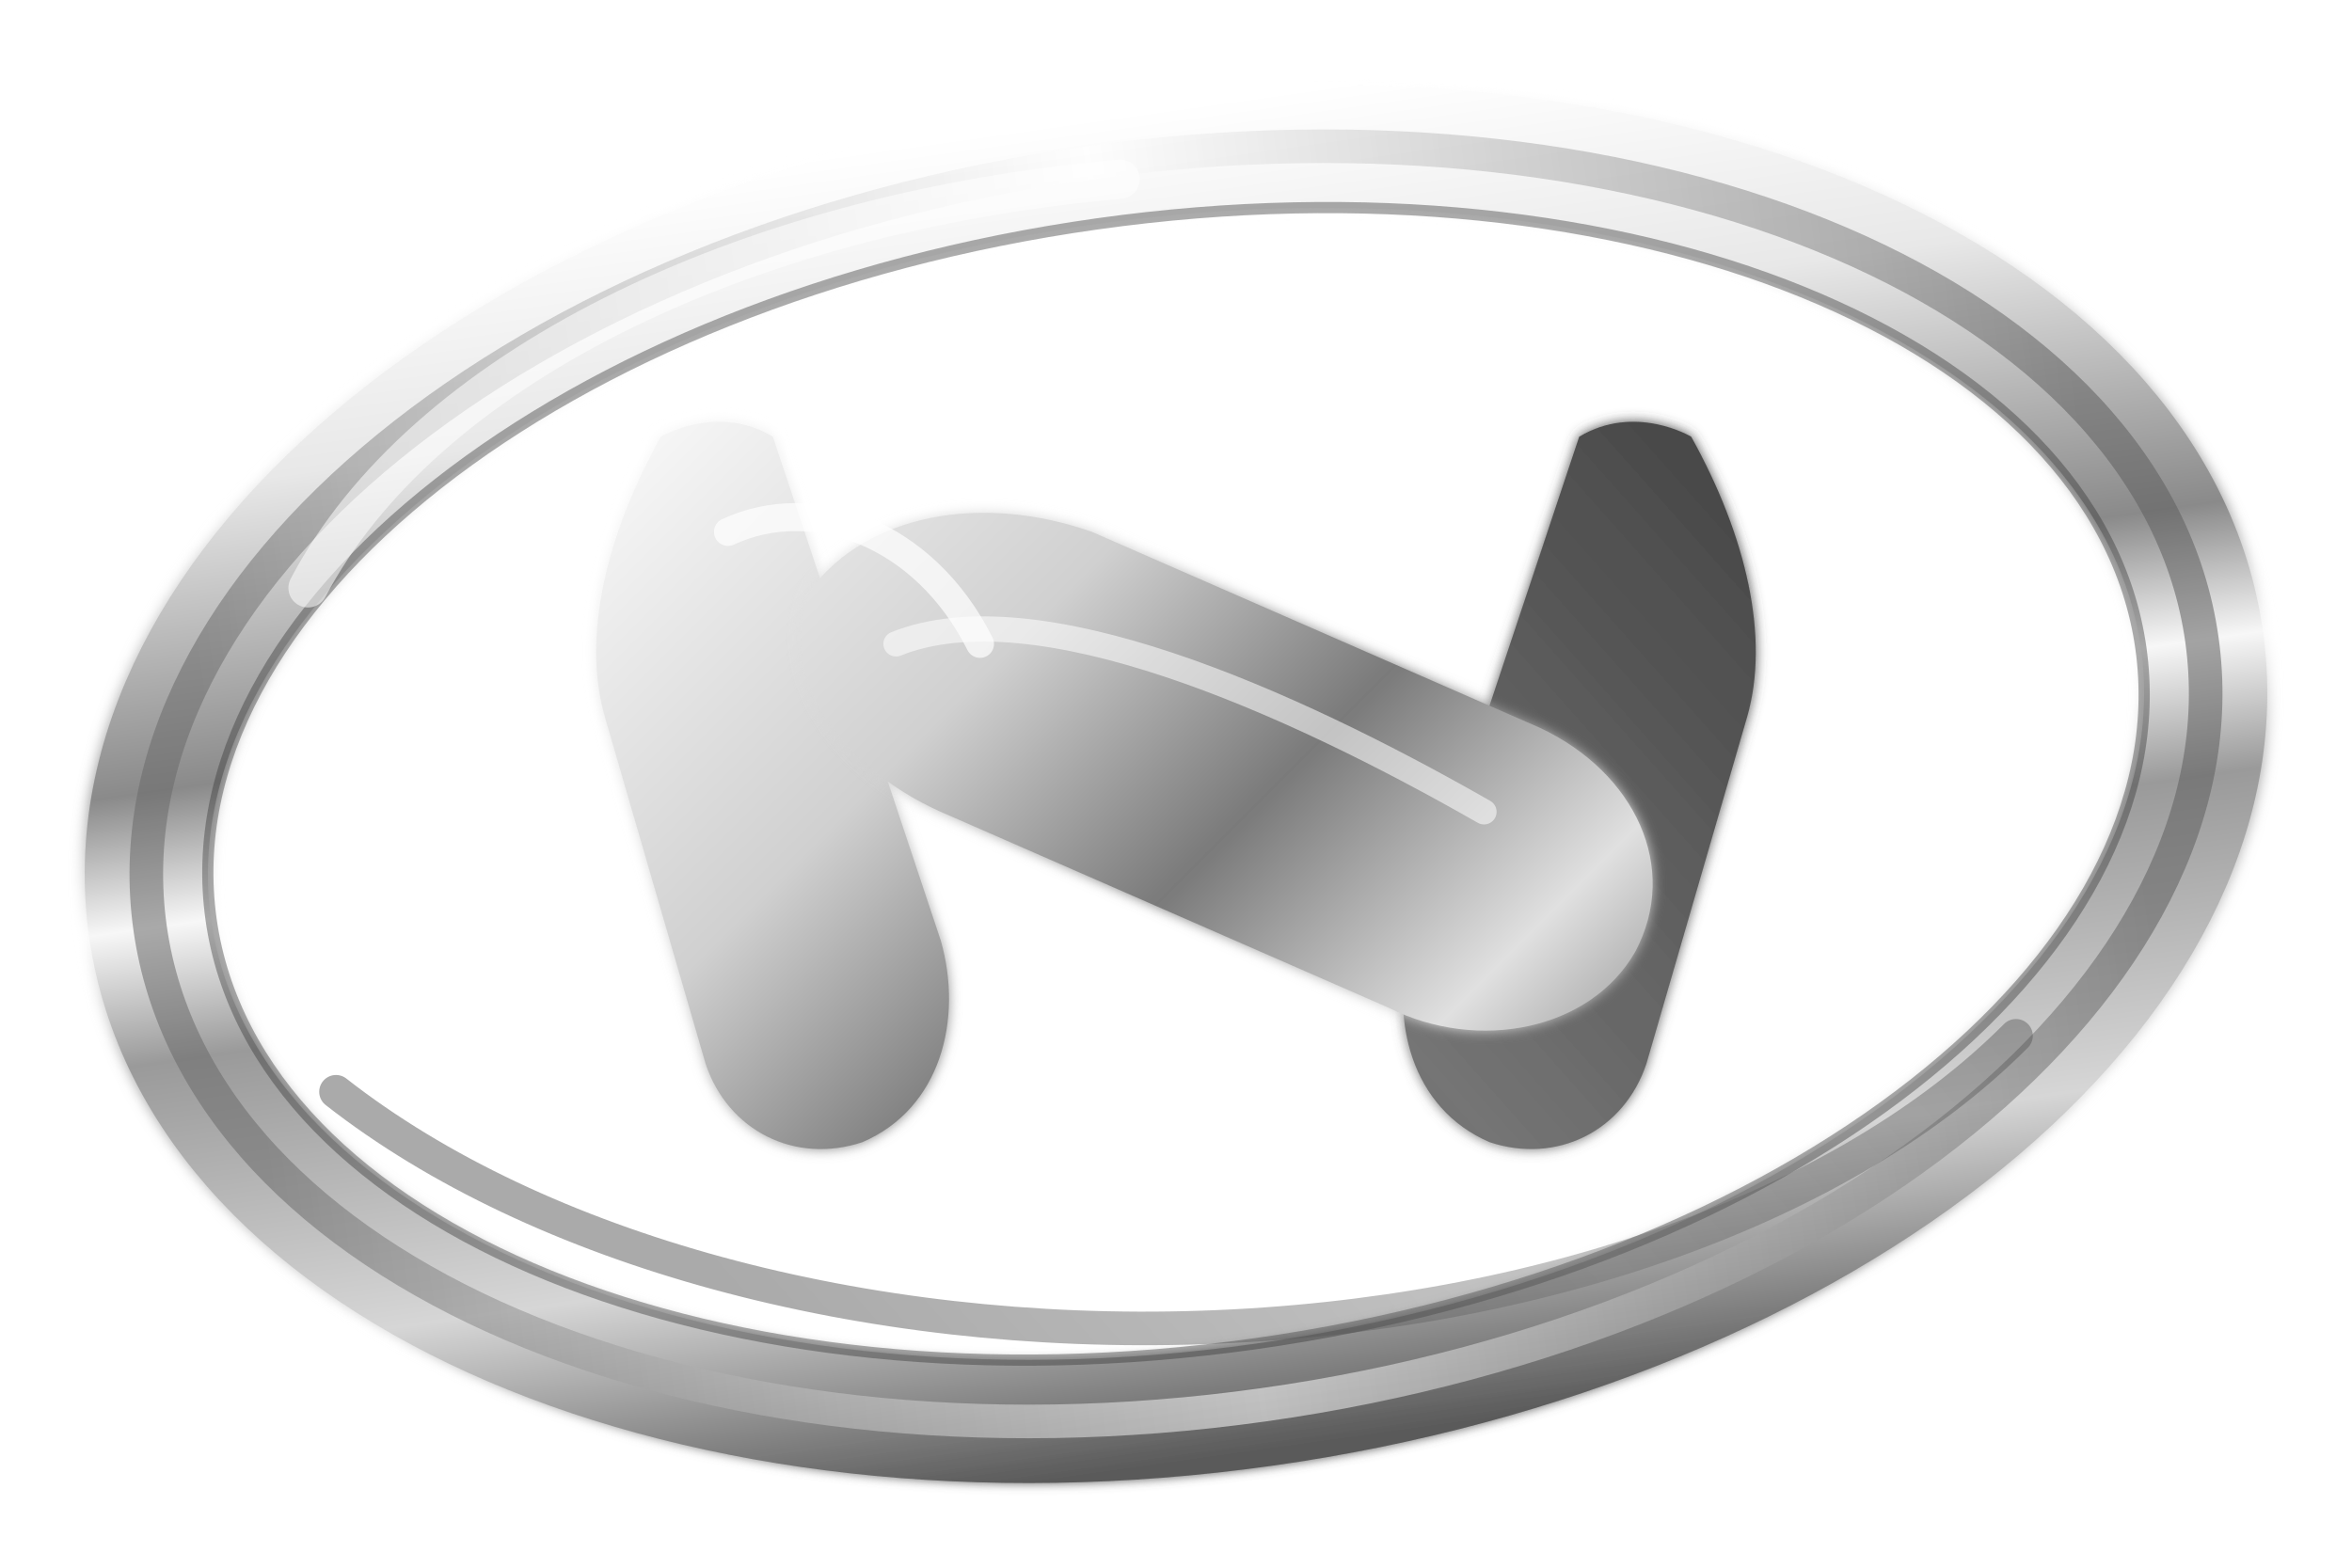
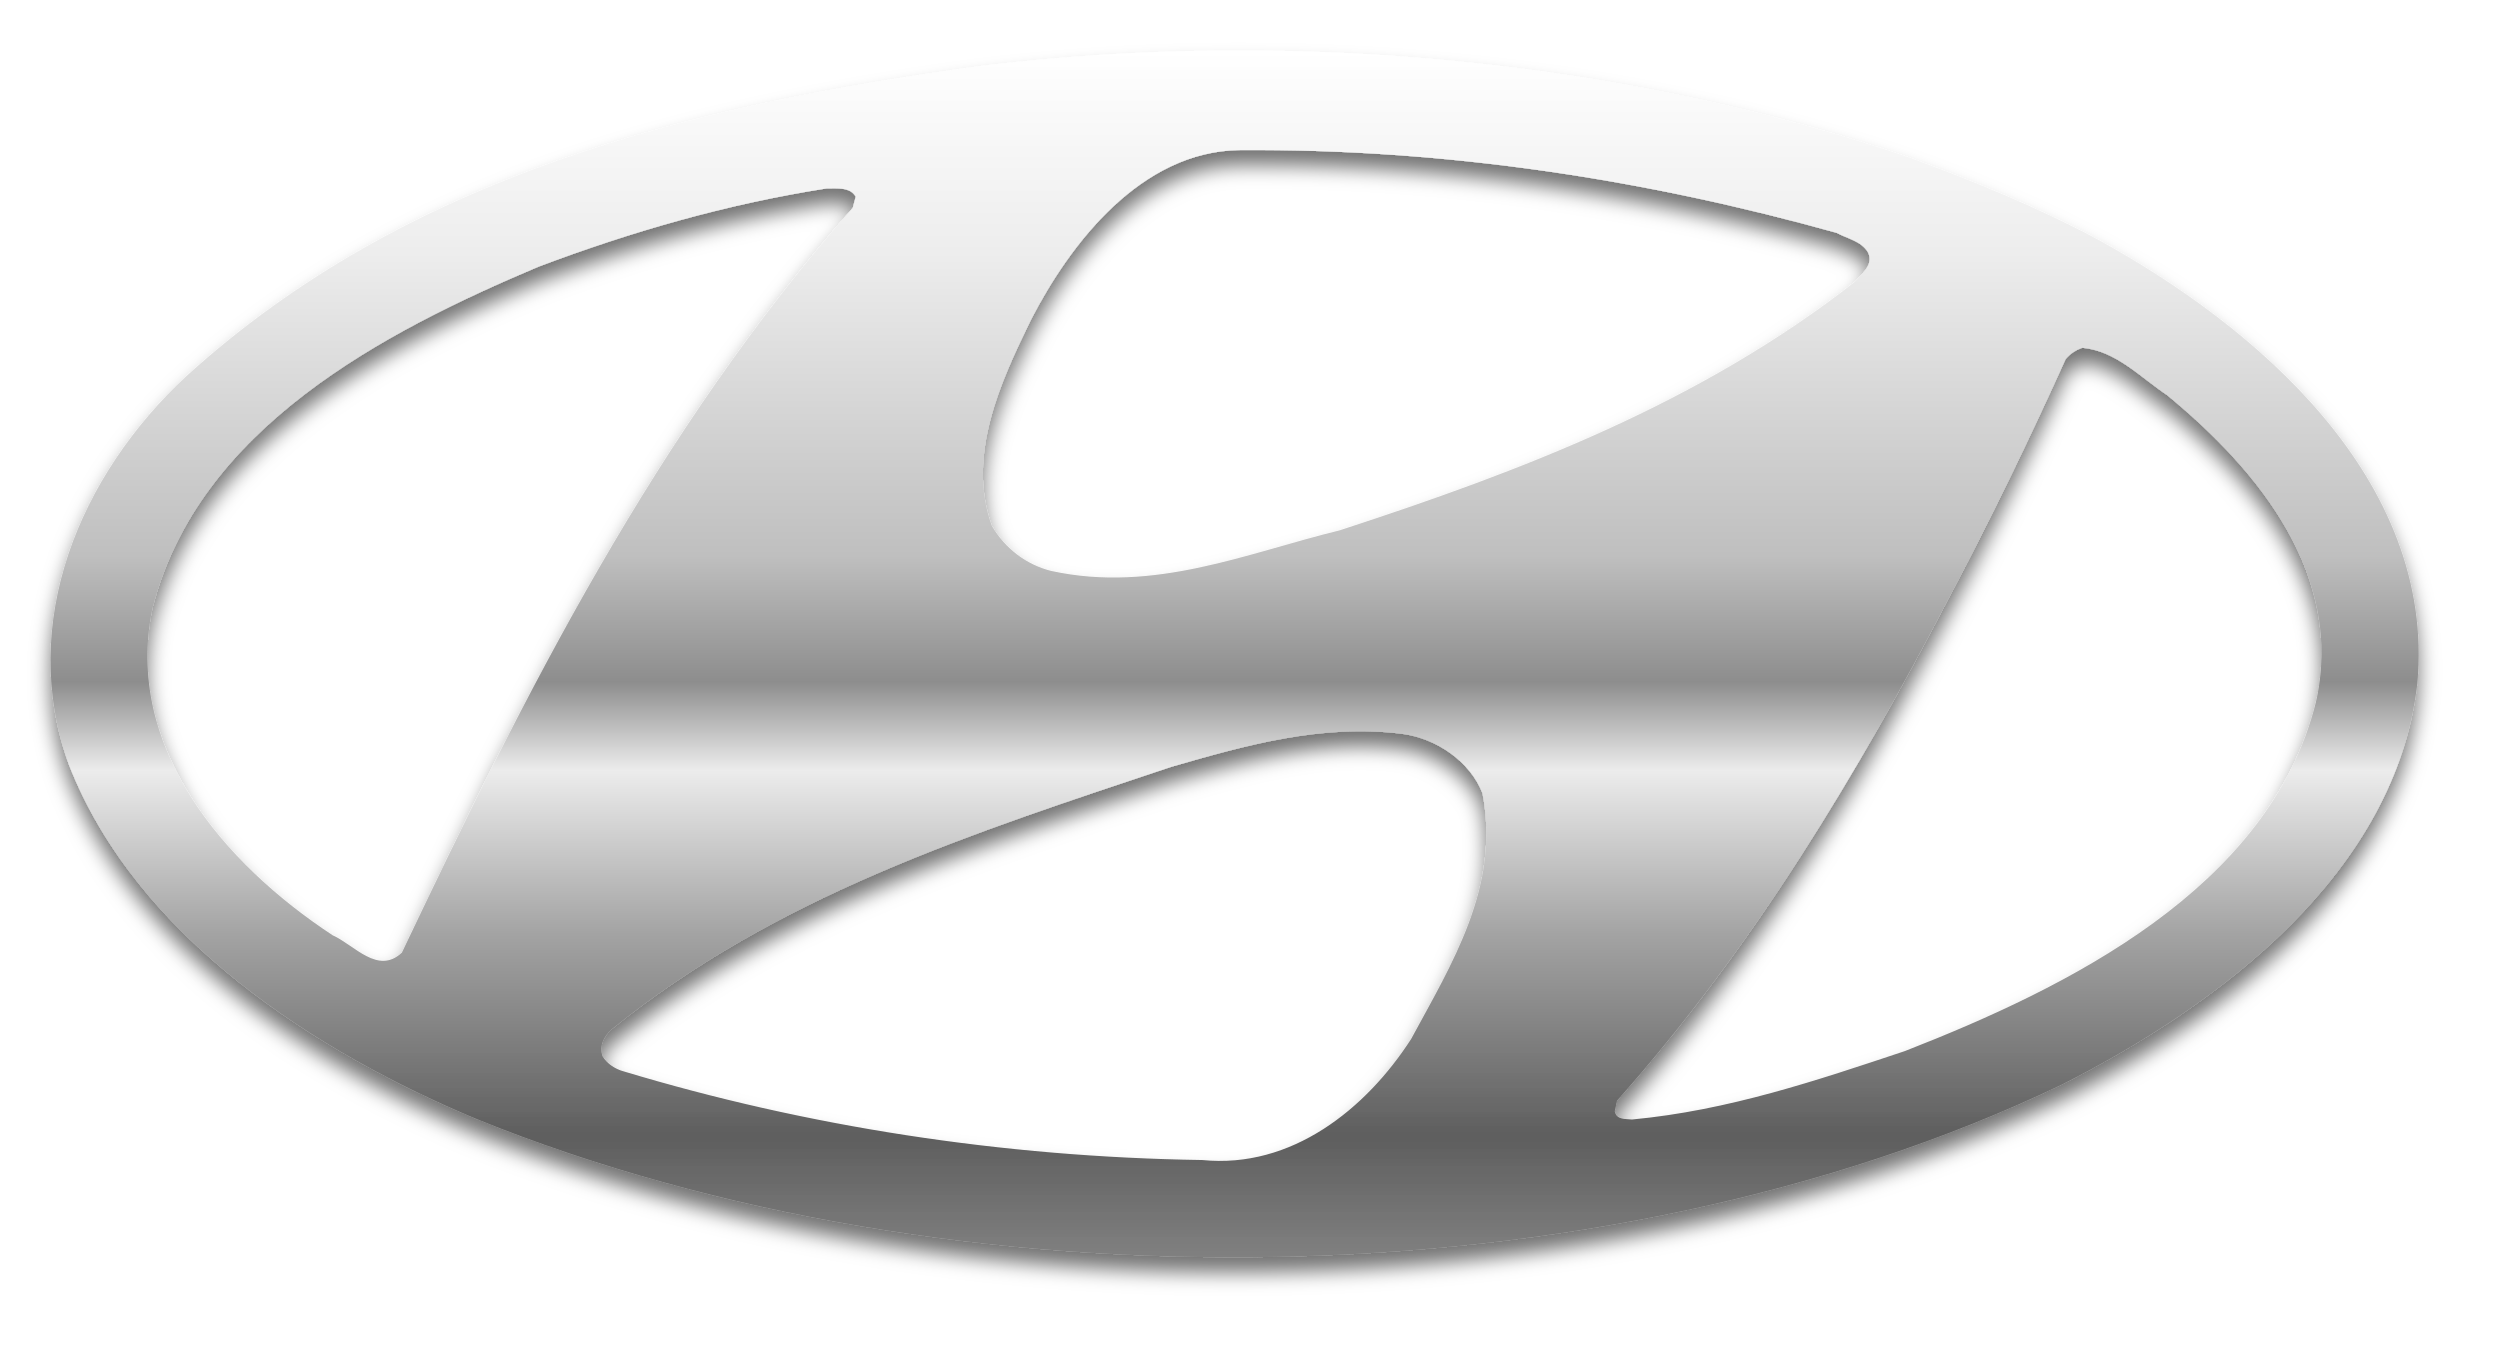
- <svg xmlns="http://www.w3.org/2000/svg" viewBox="0 0 420 280" fill="none">
+ <svg xmlns="http://www.w3.org/2000/svg" viewBox="-2 -2 99 54" fill="none">
  <defs>
-     <linearGradient id="c1" x1="210" y1="20" x2="210" y2="260" gradientUnits="userSpaceOnUse">
-       <stop offset="0%" stop-color="#ffffff" />
-       <stop offset="18%" stop-color="#e8e8e8" />
-       <stop offset="40%" stop-color="#8a8a8a" />
-       <stop offset="50%" stop-color="#f7f7f7" />
-       <stop offset="60%" stop-color="#9a9a9a" />
-       <stop offset="82%" stop-color="#d6d6d6" />
-       <stop offset="100%" stop-color="#5a5a5a" />
+     <linearGradient id="ch" x1="47" y1="0" x2="47" y2="50" gradientUnits="userSpaceOnUse">
+       <stop offset="0" stop-color="#ffffff" />
+       <stop offset="0.16" stop-color="#ededed" />
+       <stop offset="0.4" stop-color="#bfbfbf" />
+       <stop offset="0.5" stop-color="#8d8d8d" />
+       <stop offset="0.57" stop-color="#ececec" />
+       <stop offset="0.7" stop-color="#a3a3a3" />
+       <stop offset="0.86" stop-color="#5e5e5e" />
+       <stop offset="1" stop-color="#909090" />
    </linearGradient>
-     <linearGradient id="c2" x1="40" y1="140" x2="380" y2="140" gradientUnits="userSpaceOnUse">
-       <stop offset="0%" stop-color="#6a6a6a" />
-       <stop offset="28%" stop-color="#c4c4c4" />
-       <stop offset="50%" stop-color="#ffffff" />
-       <stop offset="72%" stop-color="#b4b4b4" />
-       <stop offset="100%" stop-color="#5e5e5e" />
-     </linearGradient>
-     <linearGradient id="c3" x1="120" y1="50" x2="300" y2="230" gradientUnits="userSpaceOnUse">
-       <stop offset="0%" stop-color="#ffffff" />
-       <stop offset="35%" stop-color="#d0d0d0" />
-       <stop offset="55%" stop-color="#7a7a7a" />
-       <stop offset="75%" stop-color="#e0e0e0" />
-       <stop offset="100%" stop-color="#4a4a4a" />
-     </linearGradient>
-     <linearGradient id="c4" x1="300" y1="60" x2="120" y2="220" gradientUnits="userSpaceOnUse">
-       <stop offset="0%" stop-color="#3a3a3a" />
-       <stop offset="50%" stop-color="#6e6e6e" />
-       <stop offset="100%" stop-color="#2a2a2a" />
-     </linearGradient>
-     <filter id="g" x="-8%" y="-8%" width="116%" height="116%">
-       <feGaussianBlur stdDeviation="1.1" result="b" />
-       <feMerge>
-         <feMergeNode in="b" />
-         <feMergeNode in="SourceGraphic" />
-       </feMerge>
+     <filter id="depth" x="-10%" y="-10%" width="120%" height="120%">
+       <feDropShadow dx="0" dy="0.6" stdDeviation="0.4" flood-color="#000000" flood-opacity="0.55" />
    </filter>
  </defs>
-   <ellipse cx="210" cy="140" rx="185" ry="112" transform="rotate(-8 210 140)" stroke="url(#c1)" stroke-width="22" fill="none" filter="url(#g)" />
-   <ellipse cx="210" cy="140" rx="185" ry="112" transform="rotate(-8 210 140)" stroke="url(#c2)" stroke-width="6" fill="none" opacity="0.55" />
-   <ellipse cx="210" cy="140" rx="174" ry="101" transform="rotate(-8 210 140)" stroke="#333" stroke-width="2" fill="none" opacity="0.4" />
-   <path d="M118 78            C118 78 128 72 138 78            L168 168            C172 182 168 198 154 204            C142 208 130 202 126 190            L108 128            C104 114 108 96 118 78 Z" fill="url(#c3)" filter="url(#g)" />
-   <path d="M302 78            C302 78 292 72 282 78            L252 168            C248 182 252 198 266 204            C278 208 290 202 294 190            L312 128            C316 114 312 96 302 78 Z" fill="url(#c4)" opacity="0.95" filter="url(#g)" />
-   <path d="M145 105            C155 92 175 88 195 95            L275 130            C292 138 300 155 292 170            C284 184 264 188 248 180            L168 145            C150 137 138 120 145 105 Z" fill="url(#c3)" filter="url(#g)" />
-   <path d="M130 95 C145 88 165 95 175 115" stroke="rgba(255,255,255,0.7)" stroke-width="5" fill="none" stroke-linecap="round" />
-   <path d="M160 115 C185 105 230 125 265 145" stroke="rgba(255,255,255,0.55)" stroke-width="4.5" fill="none" stroke-linecap="round" />
-   <path d="M55 105 A180 105 0 0 1 200 32" stroke="rgba(255,255,255,0.55)" stroke-width="7" fill="none" stroke-linecap="round" />
-   <path d="M60 195 A180 105 0 0 0 360 185" stroke="url(#c4)" stroke-width="6" fill="none" stroke-linecap="round" opacity="0.4" />
+   <path filter="url(#depth)" fill="url(#ch)" fill-rule="evenodd" clip-rule="evenodd" d="m 56.707,29.416 c 0.714,3.69 -1.22,6.755 -2.827,9.73 -1.785,2.768 -4.731,5.147 -8.272,4.791 -7.946,-0.119 -15.712,-1.339 -22.914,-3.512 -0.327,-0.089 -0.654,-0.298 -0.833,-0.595 -0.149,-0.417 0.06,-0.804 0.357,-1.071 6.577,-5.327 14.403,-7.796 22.14,-10.386 2.886,-0.833 5.952,-1.726 9.195,-1.309 1.338,0.179 2.677,1.102 3.154,2.352 z M 83.816,13.645 c 3.69,3.035 7.023,7.172 5.892,12.171 -1.845,7.38 -9.879,11.308 -16.277,13.807 -3.482,1.161 -6.993,2.352 -10.802,2.709 -0.238,-0.03 -0.625,0.029 -0.685,-0.328 l 0.089,-0.416 c 5.416,-6.101 9.522,-12.944 13.124,-19.878 1.666,-3.125 3.214,-6.338 4.642,-9.493 0.208,-0.238 0.417,-0.357 0.655,-0.446 1.338,0.118 2.291,1.16 3.362,1.874 z M 31.888,5.789 31.769,6.235 C 23.943,15.132 18.795,25.458 13.915,35.724 12.963,36.617 12.04,35.426 11.177,35.039 6.832,32.183 2.904,27.57 4.035,22.095 5.85,14.954 13.2,11.145 19.331,8.557 c 3.63,-1.369 7.41,-2.47 11.397,-3.095 0.417,-10e-4 0.952,-0.06 1.16,0.327 z m 38.835,1.428 c 0.446,0.238 0.982,0.327 1.25,0.773 0.238,0.506 -0.238,0.833 -0.506,1.161 -6.16,4.82 -13.212,7.499 -20.414,9.85 -3.661,0.893 -7.351,2.5 -11.427,1.607 -0.953,-0.238 -1.815,-0.863 -2.351,-1.786 -1.012,-2.797 0.357,-5.713 1.547,-8.153 1.577,-3.065 4.375,-6.666 8.243,-6.725 8.332,-0.06 16.188,1.19 23.658,3.273 z M 81.019,7.455 C 87.328,10.907 94.47,16.977 93.726,25.071 92.863,32.57 85.87,37.807 79.621,40.962 61.379,49.681 35.758,49.948 16.921,42.331 10.552,39.683 3.41,35.13 0.731,28.285 -1.322,22.661 1.177,16.799 5.374,12.901 14.152,4.926 25.341,2.189 36.858,0.611 c 12.499,-1.518 25.651,-0.179 36.84,3.66 2.5,0.923 4.97,1.935 7.321,3.184 z" />
</svg>
